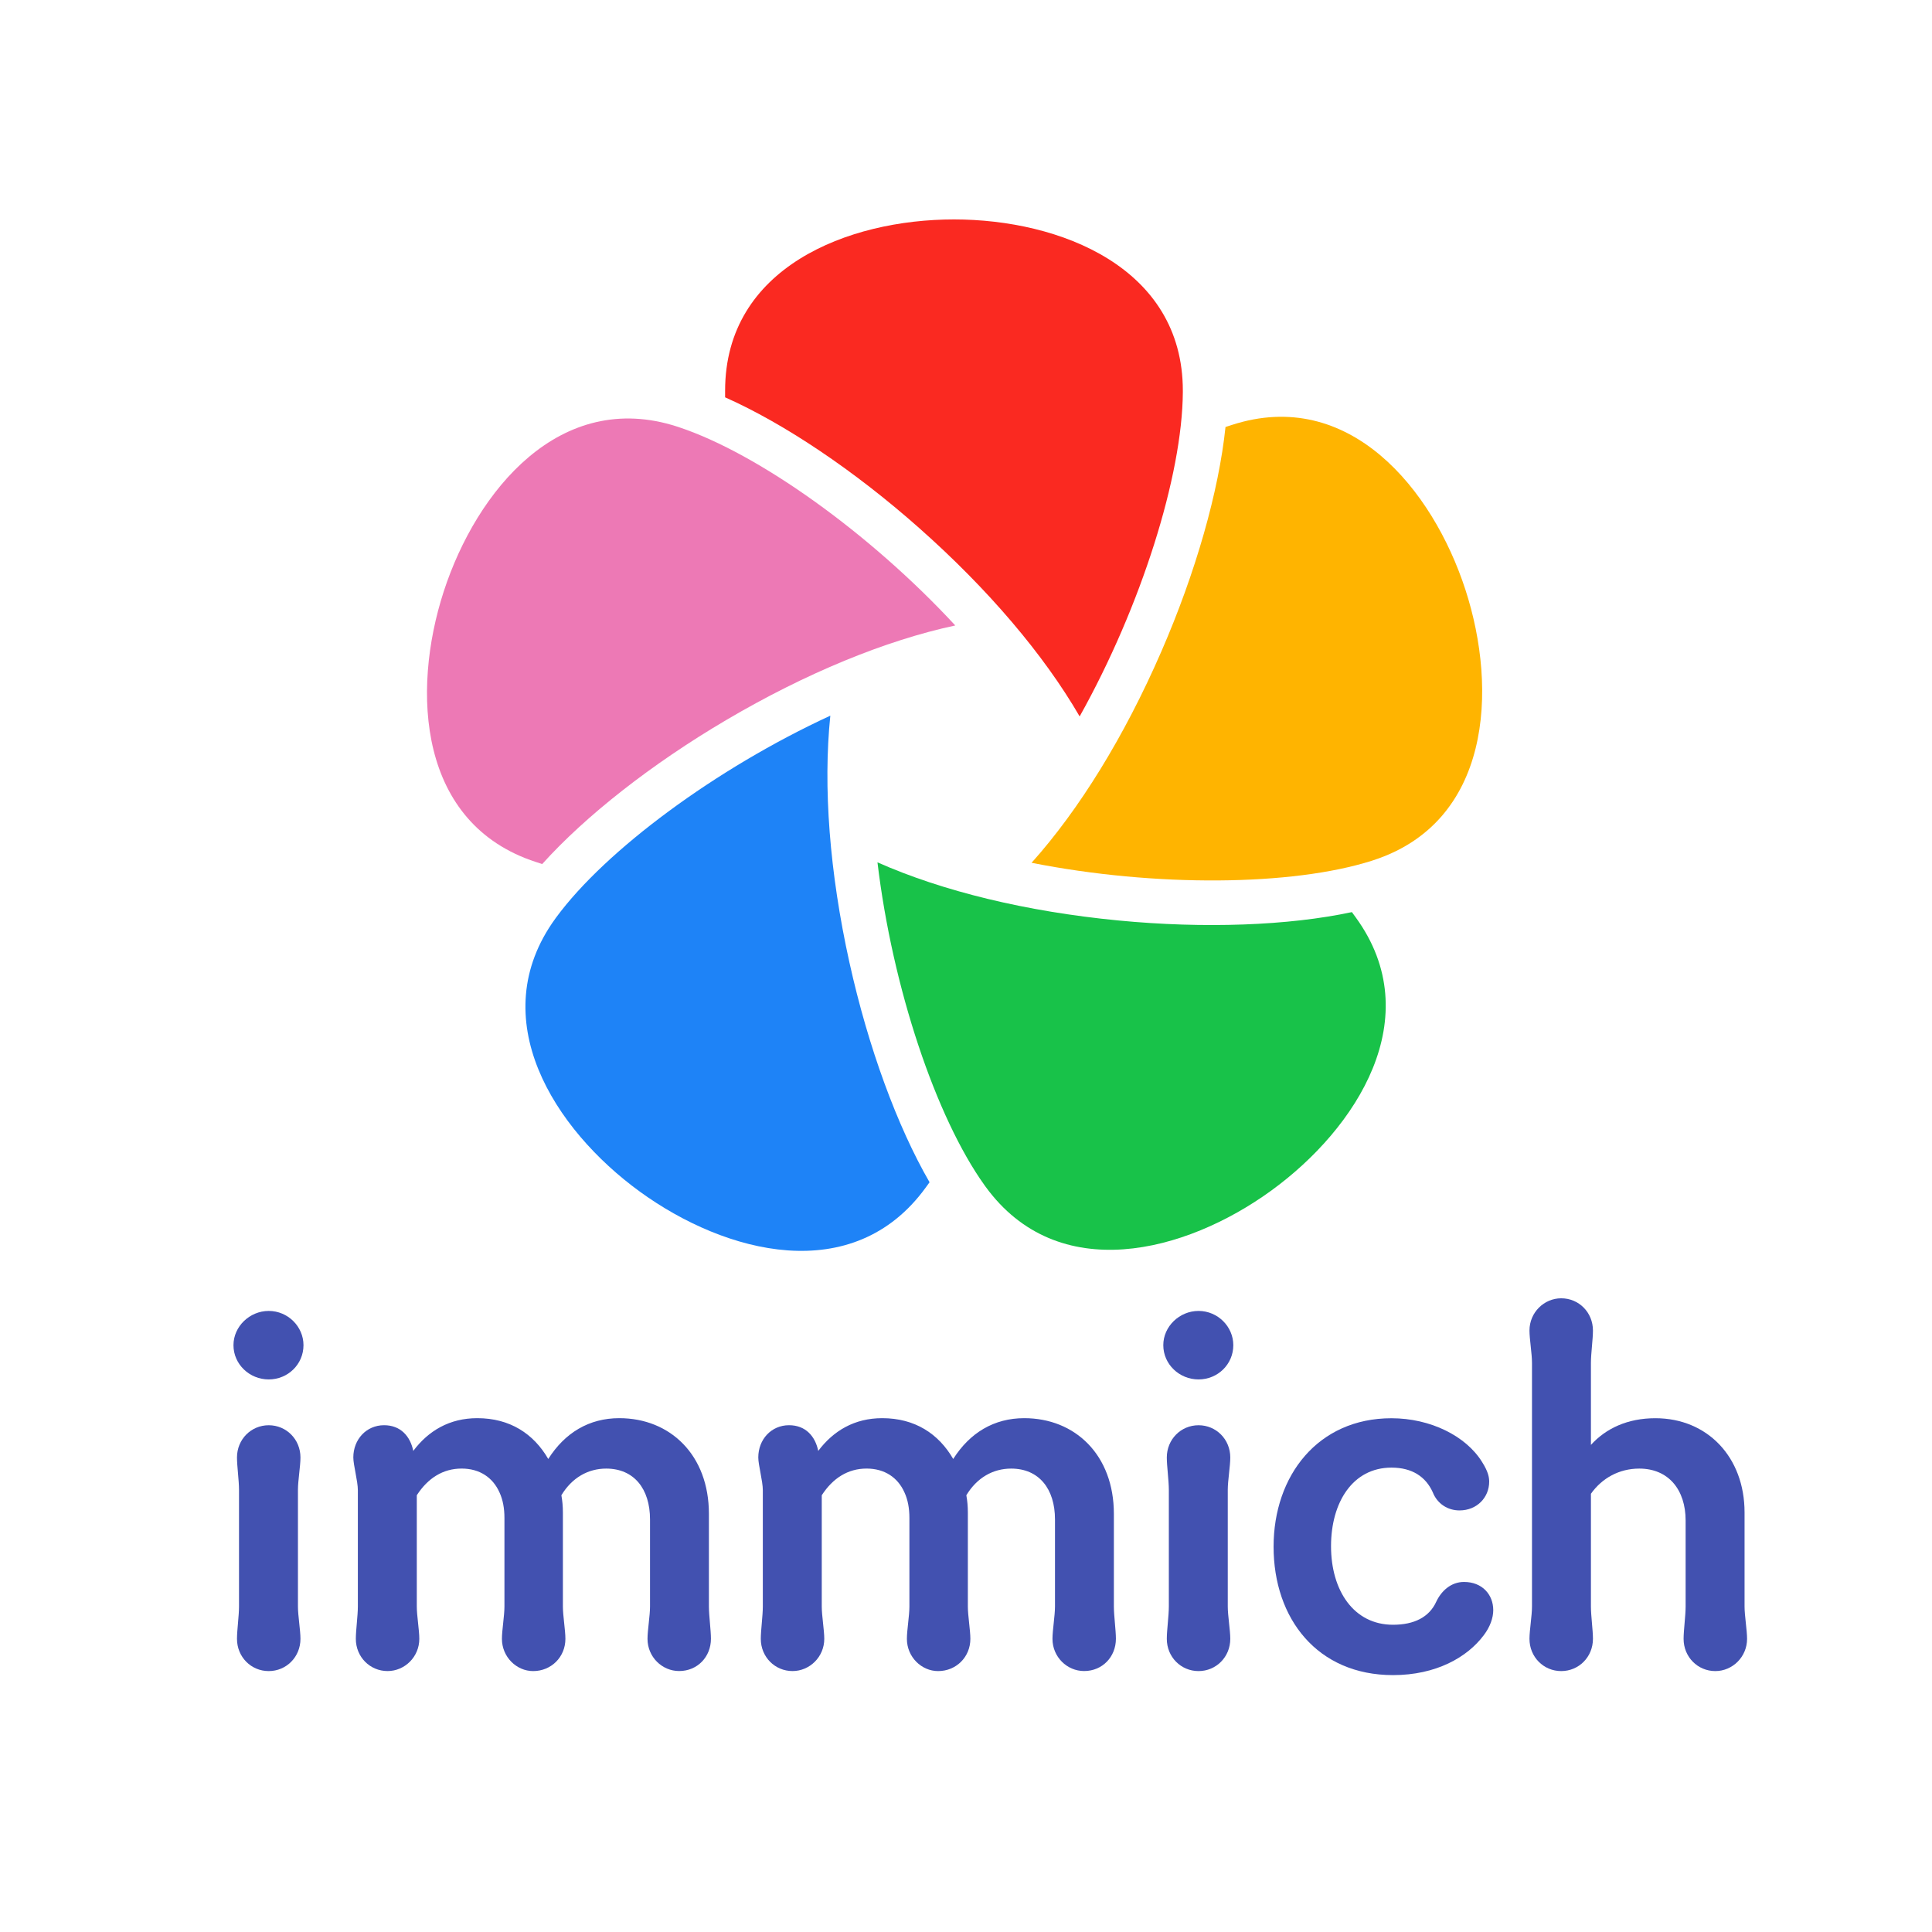
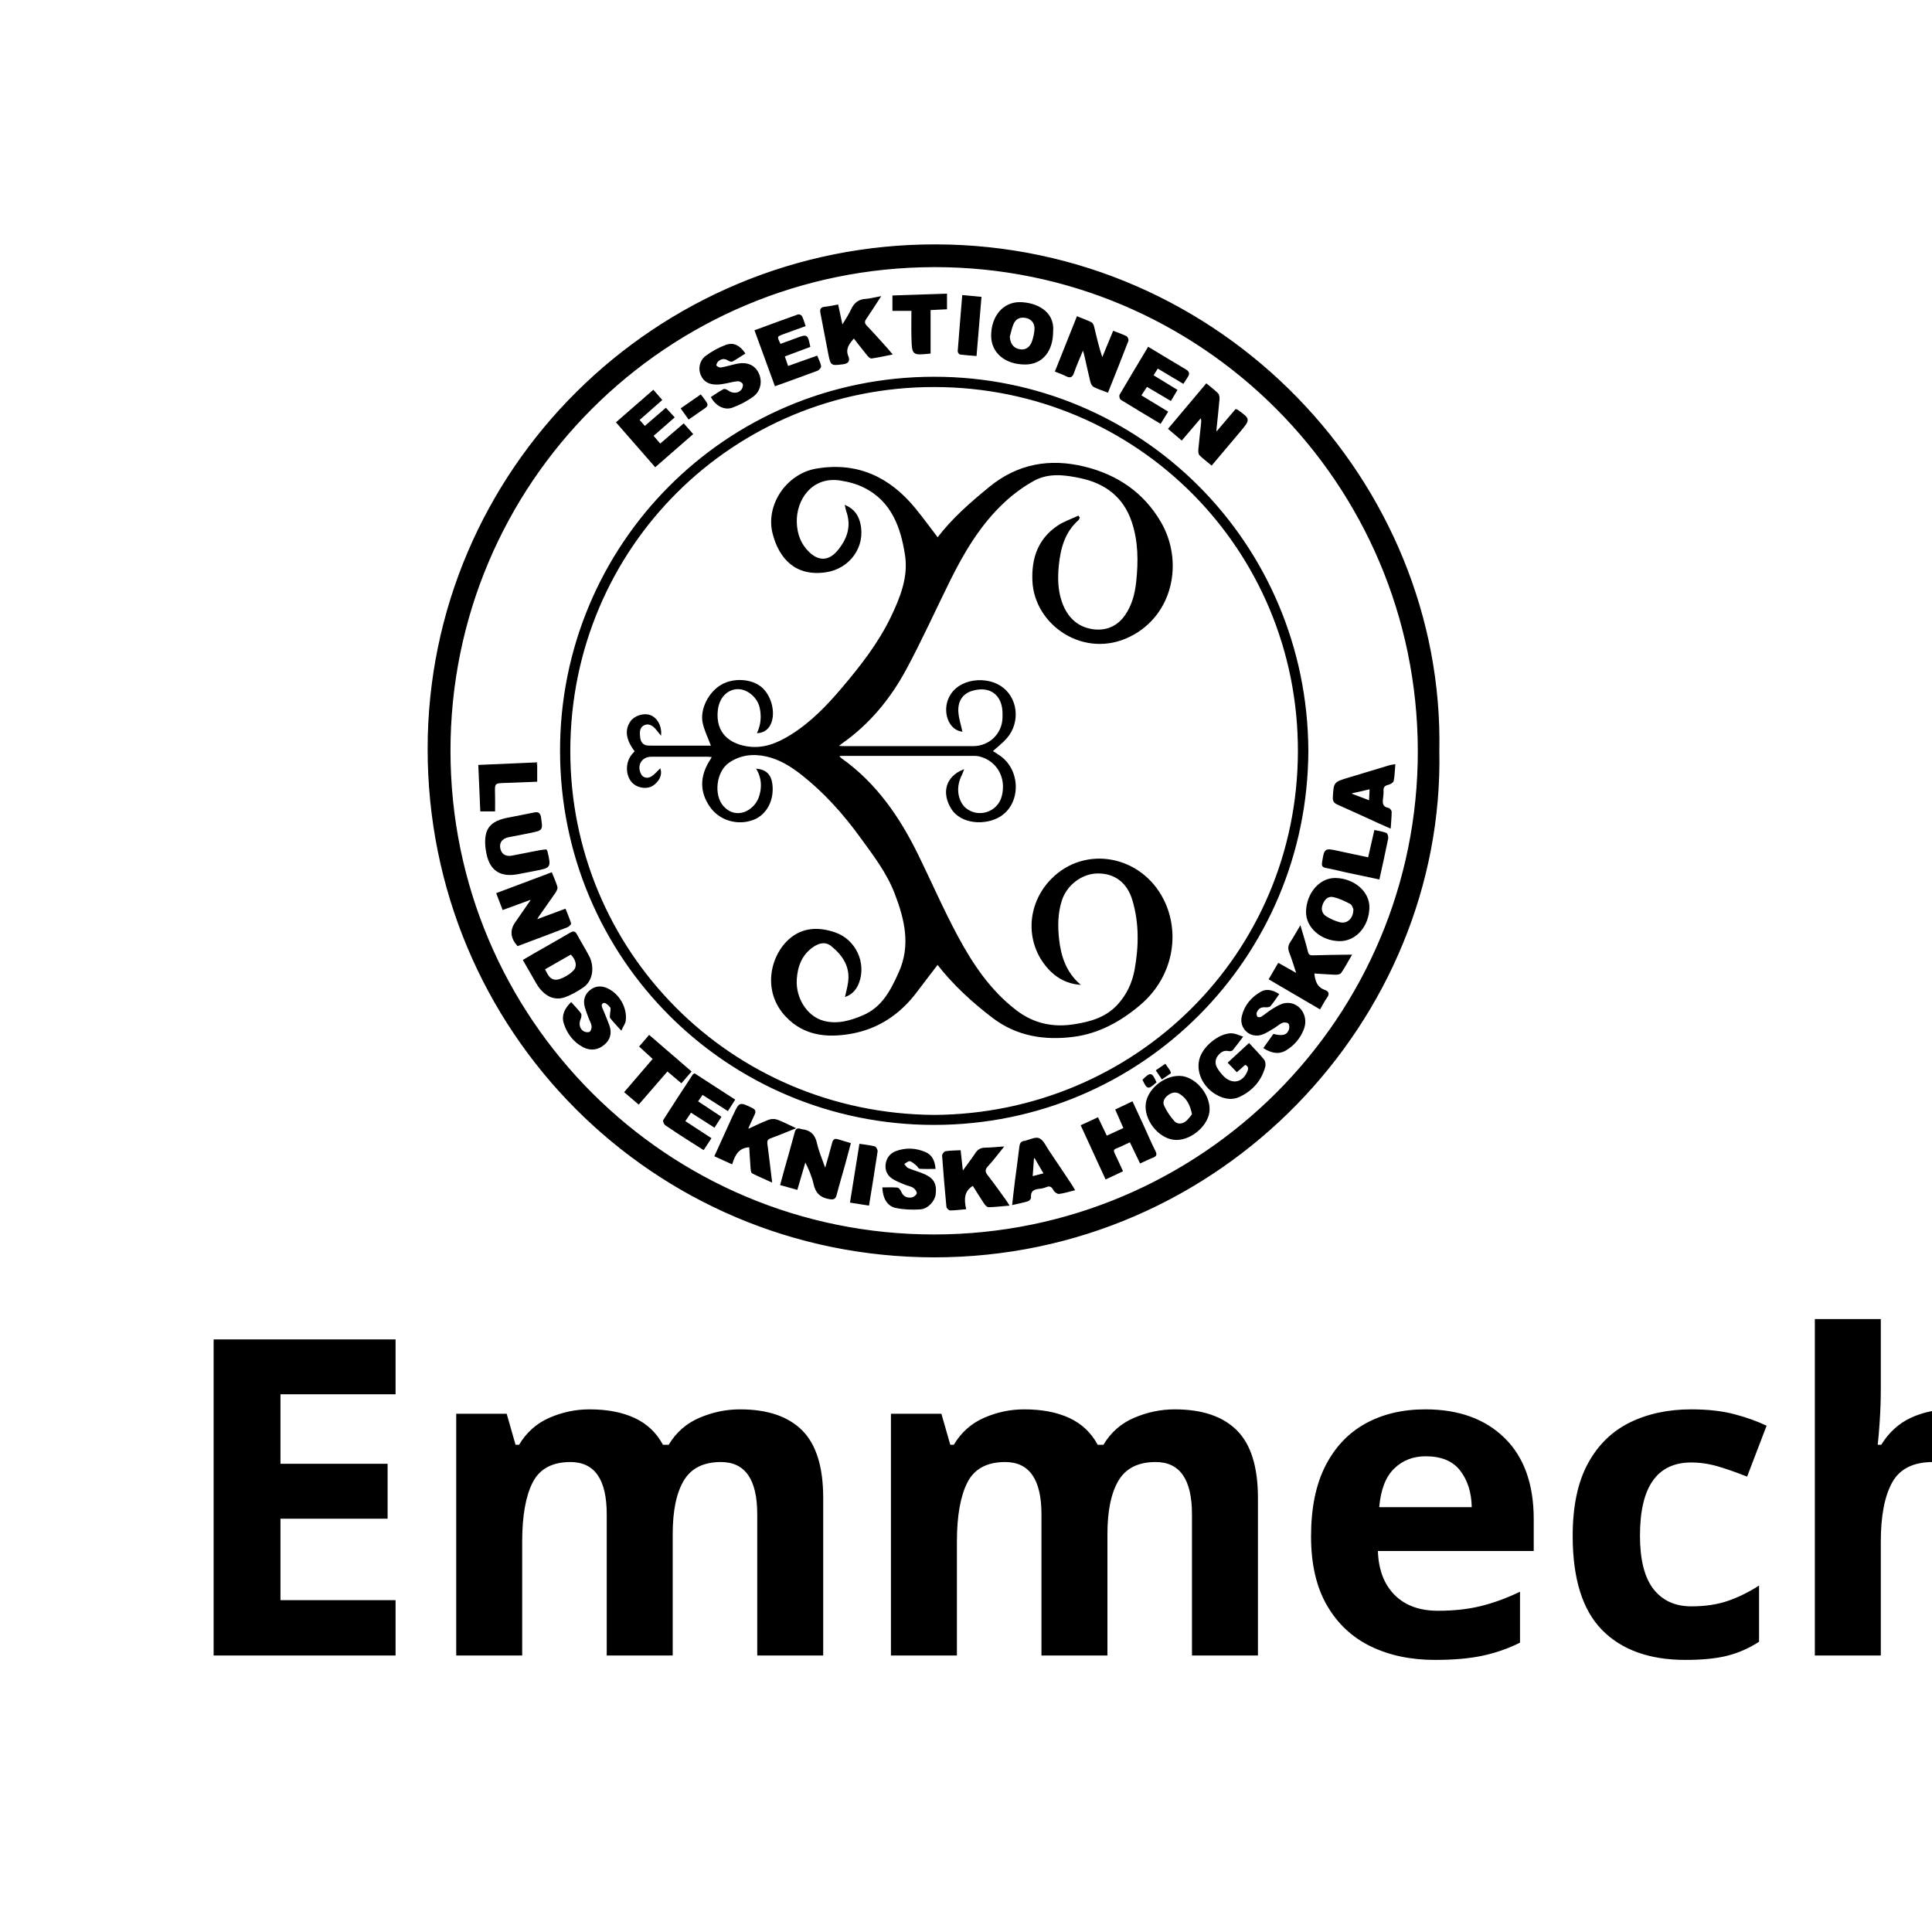
- <svg xmlns="http://www.w3.org/2000/svg" version="1.1" id="Router_Medium_x5F_White_00000062189486027058041470000012691761407447023025_" x="0px" y="0px" viewBox="0 0 792 792" style="enable-background:new 0 0 792 792;" xml:space="preserve">
-   <style type="text/css">
- 	.st0{fill:#4251B0;}
- 	.st1{fill:#FA2921;}
- 	.st2{fill:#ED79B5;}
- 	.st3{fill:#FFB400;}
- 	.st4{fill:#1E83F7;}
- 	.st5{fill:#18C249;}
- </style>
-   <g>
-     <path class="st0" d="M110.16,537.4c7.85,0,14.25,6.4,14.25,14.04c0,7.85-6.4,14.04-14.25,14.04s-14.45-6.19-14.45-14.04   C95.71,543.8,102.32,537.4,110.16,537.4z M97.98,610.7c0-3.72-0.83-9.71-0.83-13.22c0-7.43,5.78-13.22,13.01-13.22   s13.01,5.78,13.01,13.22c0,3.51-1.03,9.5-1.03,13.22v47.9c0,3.72,1.03,9.71,1.03,13.22c0,7.43-5.78,13.22-13.01,13.22   s-13.01-5.78-13.01-13.22c0-3.51,0.83-9.5,0.83-13.22V610.7z" />
-     <path class="st0" d="M265.44,671.82c0-3.51,1.03-9.5,1.03-13.22v-35.72c0-12.6-6.61-20.85-17.96-20.85   c-7.43,0-14.04,3.72-18.38,10.94c0.41,2.27,0.62,4.54,0.62,7.02v38.61c0,3.72,1.03,9.71,1.03,13.22c0,7.43-5.78,13.22-13.22,13.22   c-6.81,0-12.8-5.78-12.8-13.22c0-3.51,1.03-9.5,1.03-13.22v-36.34c0-3.92-0.62-7.43-2.06-10.53c-2.69-5.99-8.05-9.71-15.49-9.71   c-7.64,0-13.83,3.92-18.38,10.94v45.63c0,3.72,1.03,9.71,1.03,13.22c0,7.43-5.99,13.22-13.01,13.22c-7.23,0-13.01-5.78-13.01-13.22   c0-3.51,0.83-9.5,0.83-13.22v-47.7c0-3.72-1.86-10.32-1.86-13.42c0-7.43,5.37-13.22,12.6-13.22c6.81,0,10.74,4.54,11.98,10.53   c6.19-8.26,14.87-13.42,26.22-13.42c13.42,0,23.13,6.4,29.11,16.73c6.81-10.74,16.73-16.73,29.11-16.73   c20.86,0,36.75,15.07,36.75,39.23v37.99c0,3.72,0.83,9.71,0.83,13.22c0,7.43-5.57,13.22-13.01,13.22   C271.43,685.04,265.44,679.26,265.44,671.82z" />
-     <path class="st0" d="M431.45,671.82c0-3.51,1.03-9.5,1.03-13.22v-35.72c0-12.6-6.61-20.85-17.96-20.85   c-7.43,0-14.04,3.72-18.38,10.94c0.41,2.27,0.62,4.54,0.62,7.02v38.61c0,3.72,1.03,9.71,1.03,13.22c0,7.43-5.78,13.22-13.22,13.22   c-6.82,0-12.8-5.78-12.8-13.22c0-3.51,1.03-9.5,1.03-13.22v-36.34c0-3.92-0.62-7.43-2.06-10.53c-2.68-5.99-8.05-9.71-15.49-9.71   c-7.64,0-13.83,3.92-18.38,10.94v45.63c0,3.72,1.03,9.71,1.03,13.22c0,7.43-5.99,13.22-13.01,13.22c-7.23,0-13.01-5.78-13.01-13.22   c0-3.51,0.83-9.5,0.83-13.22v-47.7c0-3.72-1.86-10.32-1.86-13.42c0-7.43,5.37-13.22,12.6-13.22c6.82,0,10.74,4.54,11.98,10.53   c6.2-8.26,14.87-13.42,26.22-13.42c13.42,0,23.13,6.4,29.11,16.73c6.81-10.74,16.72-16.73,29.11-16.73   c20.86,0,36.75,15.07,36.75,39.23v37.99c0,3.72,0.83,9.71,0.83,13.22c0,7.43-5.57,13.22-13.01,13.22   C437.44,685.04,431.45,679.26,431.45,671.82z" />
-     <path class="st0" d="M491.33,537.4c7.85,0,14.25,6.4,14.25,14.04c0,7.85-6.4,14.04-14.25,14.04s-14.45-6.19-14.45-14.04   C476.87,543.8,483.48,537.4,491.33,537.4z M479.15,610.7c0-3.72-0.83-9.71-0.83-13.22c0-7.43,5.78-13.22,13.01-13.22   s13.01,5.78,13.01,13.22c0,3.51-1.03,9.5-1.03,13.22v47.9c0,3.72,1.03,9.71,1.03,13.22c0,7.43-5.78,13.22-13.01,13.22   s-13.01-5.78-13.01-13.22c0-3.51,0.83-9.5,0.83-13.22V610.7z" />
-     <path class="st0" d="M522.09,634.04c0-29.11,18.17-52.65,48.32-52.65c15.9,0,30.56,7.23,37.17,17.97c2.48,3.92,2.89,6.19,2.89,8.05   c0,6.4-4.96,11.77-12.18,11.77c-4.75,0-9.08-2.68-10.94-7.43c-2.89-6.4-8.47-10.12-16.93-10.12c-15.9,0-24.78,14.25-24.78,32.21   c0,18.17,9.29,32.21,25.4,32.21c8.67,0,14.87-3.1,17.76-9.5c2.06-4.34,5.99-8.05,11.36-8.05c7.43,0,11.98,5.16,11.98,11.56   c0,3.1-1.24,6.81-3.92,10.32c-6.82,9.09-19.62,16.31-37.17,16.31C540.06,686.69,522.09,663.56,522.09,634.04z" />
-     <path class="st0" d="M690.17,671.82c0-3.51,0.83-9.5,0.83-13.22v-35.3c0-12.6-7.02-21.27-19-21.27c-8.26,0-15.28,3.92-19.82,10.32   v46.25c0,3.72,0.83,9.71,0.83,13.22c0,7.43-5.78,13.22-13.01,13.22s-13.01-5.78-13.01-13.22c0-3.51,1.03-9.5,1.03-13.22v-99.94   c0-3.72-1.03-9.71-1.03-13.22c0-7.43,5.99-13.22,13.01-13.22c7.23,0,13.01,5.78,13.01,13.22c0,3.51-0.83,9.5-0.83,13.22v33.66   c6.2-6.81,15.07-10.94,26.43-10.94c21.27,0,36.55,15.9,36.55,38.61v38.61c0,3.72,1.03,9.71,1.03,13.22   c0,7.43-5.99,13.22-13.01,13.22C695.95,685.04,690.17,679.26,690.17,671.82z" />
+ <svg xmlns="http://www.w3.org/2000/svg" width="100%" height="100%" viewBox="0 0 792 792" version="1.1" xml:space="preserve" style="fill-rule:evenodd;clip-rule:evenodd;">
+   <g id="e.svg" transform="matrix(0.462707,0,0,0.462707,382.879,307.807)">
+     <g transform="matrix(1,0,0,1,-500,-500)">
+       <path d="M947.22,500.14C951.88,737.52 754.39,948.4 500.06,948.22C251.47,948.04 51.77,747.58 51.89,498.1C52,251.31 253.42,51.2 501.86,51.78C755.85,52.37 952.01,263.37 947.22,500.14ZM500.3,928.95C737.47,928.78 929.68,736.37 929.14,499.66C928.61,262.43 736.62,70.55 500.16,70.93C262.63,71.3 71.05,262.92 71.13,500.04C71.21,737.28 263.17,929.12 500.3,928.95Z" style="fill-rule:nonzero;stroke:black;stroke-width:1px;" />
+       <path d="M831.16,499.78C830.63,682.62 684.05,830.84 500.04,830.89C317.69,830.93 169.4,684.28 169.2,500.19C169,317.83 315.49,169.11 500.15,169.06C683.06,169.02 830.26,316.04 831.16,499.78ZM499.9,823.04C677.81,822.1 822.68,680.81 822.91,500.22C823.13,321.6 680.4,177.39 500.31,177.16C322.23,176.93 177.6,319.26 177.29,499.75C176.98,677.16 318.9,821.6 499.9,823.04Z" style="fill-rule:nonzero;stroke:black;stroke-width:1px;" />
+       <path d="M653.85,182.02C649.46,180.33 645.49,179.08 641.83,177.24C640.5,176.57 639.43,174.58 639.04,173C637.08,165.09 635.39,157.1 633.58,149.15C633.3,147.93 632.87,146.74 632.03,143.97C628.8,151.86 625.84,158.26 623.6,164.89C622.25,168.88 620.5,169.31 617.09,167.57C614.3,166.15 611.31,165.14 607.75,163.68C614.13,147.7 620.42,131.91 626.94,115.57C631.38,117.38 635.41,118.84 639.24,120.71C640.29,121.22 641.06,122.91 641.37,124.2C643.61,133.54 645.7,142.91 649.04,152.63C652.3,144.72 655.57,136.8 659.01,128.47C663.1,130.06 666.86,131.31 670.37,133.05C671.25,133.49 672.08,135.78 671.71,136.75C666,151.62 660.06,166.42 653.85,182.02Z" style="fill-rule:nonzero;stroke:black;stroke-width:1px;" />
+       <path d="M118.14,640.38C116.33,635.66 114.64,631.25 112.76,626.36C129.03,620.25 144.81,614.31 161.11,608.19C162.86,612.59 164.71,616.47 165.86,620.54C166.25,621.91 165.18,624 164.24,625.39C159.47,632.4 154.5,639.28 149.63,646.22C149.01,647.1 148.55,648.09 147.45,650.04C156.49,646.68 164.5,643.7 173.24,640.45C174.9,644.64 176.68,648.67 177.95,652.86C178.15,653.53 176.23,655.38 174.97,655.87C160.42,661.48 145.81,666.93 131.24,672.41C125.27,665.85 124.63,659.01 129.32,652.27C133.87,645.72 138.42,639.17 142.95,632.61C143.02,632.51 142.92,632.29 142.81,631.35C134.69,634.32 126.72,637.24 118.14,640.38Z" style="fill-rule:nonzero;stroke:black;stroke-width:1px;" />
+       <path d="M404.12,869.36C406.19,862.02 408.38,854.72 410.26,847.33C410.97,844.57 412.17,843.74 414.83,844.6C418.27,845.7 421.76,846.66 425.77,847.85C424,854.45 422.38,860.67 420.66,866.86C418.22,875.67 415.56,884.41 413.28,893.26C412.35,896.89 410.81,897.22 407.26,896.63C399.65,895.35 395.54,891.57 393.85,883.88C392.31,876.87 389.37,870.17 385.9,863.32C383.51,871.5 381.12,879.69 378.6,888.33C373.79,886.99 369.38,885.77 364.28,884.35C365.61,879.45 366.83,874.86 368.11,870.3C371.11,859.58 374.26,848.89 377.08,838.13C377.81,835.35 378.93,834.46 381.56,835.34C382.03,835.5 382.52,835.65 383.01,835.7C390.3,836.5 394.2,840.3 395.84,847.71C397.47,855.09 400.59,862.14 403.06,869.34C403.43,869.34 403.78,869.35 404.12,869.36Z" style="fill-rule:nonzero;stroke:black;stroke-width:1px;" />
+       <path d="M708.01,214.64C719.19,201.36 730.08,188.43 741.32,175.09C744.84,178.01 748.3,180.55 751.28,183.55C752.31,184.59 752.59,186.86 752.45,188.5C751.7,197.28 750.69,206.04 749.8,214.81C749.72,215.56 749.79,216.32 749.79,218.42C756.22,210.86 761.84,204.24 767.33,197.77C768.09,197.98 768.46,197.99 768.71,198.17C779.86,206.18 779.89,206.21 771.08,216.74C762.87,226.55 754.59,236.3 745.94,246.55C742.27,243.51 738.72,240.86 735.59,237.78C734.66,236.87 734.57,234.7 734.7,233.17C735.4,225.38 736.31,217.62 737.12,209.84C737.3,208.12 737.38,206.38 736.56,204.32C731.02,210.82 725.47,217.33 719.45,224.39C715.57,221.1 711.99,218.04 708.01,214.64Z" style="fill-rule:nonzero;stroke:black;stroke-width:1px;" />
+       <path d="M335.76,835.29C341.72,832.58 347.59,829.63 353.69,827.3C355.87,826.47 358.86,826.44 361.05,827.23C365.98,829.01 370.64,831.53 376.61,834.3C368.68,837.46 362.05,840.29 355.27,842.72C352.33,843.77 351.5,845.26 351.9,848.27C353.34,858.95 354.56,869.66 356.02,881.66C349.8,878.85 344.41,876.59 339.22,873.92C338.35,873.47 338.13,871.31 338.02,869.91C337.53,863.5 337.18,857.08 336.78,850.68C327.01,850.99 323.42,857.48 320.85,865.64C315.73,863.32 311.13,861.23 306.05,858.92C311.47,846.99 316.73,835.41 322,823.82C322.21,823.37 322.48,822.94 322.69,822.49C327.79,811.42 327.73,811.53 338.57,816.73C341.38,818.08 341.9,819.43 340.61,822.09C338.62,826.18 336.83,830.36 334.95,834.5C335.21,834.77 335.49,835.03 335.76,835.29Z" style="fill-rule:nonzero;stroke:black;stroke-width:1px;" />
+       <path d="M452.21,97.82C447.51,105.01 443.74,111.03 439.7,116.86C437.9,119.46 437.81,121.24 440.14,123.68C446.37,130.16 452.31,136.92 458.35,143.59C459.53,144.9 460.63,146.28 462.52,148.52C455.9,149.82 450.32,151.06 444.68,151.87C443.67,152.01 442.15,150.53 441.28,149.46C437.2,144.45 433.26,139.33 429.02,133.92C424.68,138.97 420.78,143.5 423.62,150.47C425.24,154.47 423.85,156.44 419.28,157.01C409.02,158.28 408.92,158.52 406.84,148.25C404.4,136.18 402.3,124.05 399.87,111.98C399.23,108.77 400.01,107.38 403.36,107.05C406.97,106.69 410.54,105.86 414.69,105.13C415.96,111.05 417.16,116.66 418.64,123.57C421.74,118.27 424.73,114.01 426.85,109.35C429.43,103.69 433.12,100.42 439.53,100.06C443.27,99.85 446.97,98.78 452.21,97.82Z" style="fill-rule:nonzero;stroke:black;stroke-width:1px;" />
+       <path d="M561.15,851.05C556.03,857.33 552.02,862.78 547.43,867.69C544.38,870.97 544.78,873.26 547.35,876.52C552.79,883.44 557.85,890.67 563.04,897.79C563.96,899.05 564.76,900.41 566.1,902.46C559.57,903.01 554.02,903.67 548.45,903.81C547.27,903.84 545.72,902.21 544.9,900.98C541.34,895.63 537.99,890.14 534.58,884.74C525.95,889.74 526.15,897.37 527.88,905.63C522.87,906.06 518.61,906.62 514.35,906.65C513.37,906.66 511.61,904.94 511.51,903.89C510.06,888.83 508.77,873.75 507.69,858.66C507.61,857.52 509.27,855.35 510.36,855.18C514.42,854.56 518.58,854.57 523.16,854.32C523.8,860.24 524.42,865.91 525.21,873.16C529.82,866.77 533.69,861.69 537.23,856.39C539.18,853.46 541.55,852.14 545.05,852.07C549.85,851.98 554.65,851.49 561.15,851.05Z" style="fill-rule:nonzero;stroke:black;stroke-width:1px;" />
+       <path d="M869.55,681.07C866.09,686.97 863.45,691.92 860.3,696.51C859.57,697.58 857.09,697.89 855.45,697.83C849.16,697.61 842.89,697.09 836.46,696.68C837.03,703.98 838.98,709.74 846.16,712.29C849.41,713.44 849.95,715.39 847.81,718.37C845.69,721.31 844.07,724.59 841.85,728.37C826.93,719.63 812.26,711.05 797.17,702.21C799.89,697.53 802.37,693.29 805.18,688.46C810.4,691.4 815.37,694.21 821.75,697.81C819.31,690.49 817.53,684.42 815.23,678.55C813.94,675.25 814.12,672.62 816.06,669.69C818.85,665.48 821.28,661.04 824.45,655.71C826.81,663.84 829.06,670.73 830.72,677.76C831.46,680.9 832.77,681.75 835.79,681.65C845.27,681.33 854.75,681.25 864.24,681.09C865.55,681.05 866.84,681.07 869.55,681.07Z" style="fill-rule:nonzero;stroke:black;stroke-width:1px;" />
+       <path d="M675.61,811.14C678.9,818.24 682.04,824.98 685.14,831.75C688.67,839.45 691.99,847.27 695.77,854.85C697.26,857.84 696.54,858.9 693.77,859.98C690.23,861.35 686.84,863.08 682.83,864.91C679.76,858.53 676.84,852.47 673.79,846.13C669.46,848.12 665.48,850.15 661.34,851.77C658.46,852.9 658.53,854.47 659.65,856.8C662.02,861.73 664.26,866.71 666.81,872.22C661.98,874.49 657.4,876.65 652.28,879.06C645.06,863.37 637.95,847.9 630.61,831.94C635.57,829.65 640.02,827.6 645.06,825.28C647.67,830.75 650.14,835.91 652.84,841.57C658.09,839.16 663.01,836.9 668.43,834.41C666,828.9 663.69,823.66 661.19,817.97C665.88,815.75 670.33,813.65 675.61,811.14Z" style="fill-rule:nonzero;stroke:black;stroke-width:1px;" />
+       <path d="M136.41,685.44C139.91,683.39 143.01,681.53 146.14,679.73C156.68,673.69 167.28,667.76 177.74,661.6C180.25,660.12 181.68,659.89 183.23,662.79C186.75,669.39 190.78,675.73 194.21,682.38C198.41,690.51 198.02,703.14 188.85,709.32C183.82,712.71 178.39,715.86 172.69,717.84C164.66,720.63 157.64,717.67 152.08,711.42C150.54,709.69 149.22,707.73 148.05,705.73C144.19,699.14 140.44,692.49 136.41,685.44ZM154.74,693.35C157.3,697.84 158.64,702.75 164.54,703.24C169.6,703.66 180.34,697.28 182.41,692.81C184.14,689.07 182.6,684.04 178.3,679.87C170.64,684.25 162.92,688.67 154.74,693.35Z" style="fill-rule:nonzero;stroke:black;stroke-width:1px;" />
+       <path d="M687.96,814.89C688.06,801.54 702.86,788.27 717.46,788.45C730.53,788.61 743.79,803.38 743.69,817.67C743.6,830.59 728.63,844.29 714.67,844.22C701.26,844.15 687.85,829.43 687.96,814.89ZM729.13,822.05C727.35,813.42 724.22,807.42 717.88,803.5C714.12,801.17 710.53,802.16 707.2,804.55C703.76,807.02 701.7,810.78 703.4,814.49C705.69,819.47 708.89,824.23 712.54,828.33C715.3,831.42 719.74,831.31 723.09,828.8C725.66,826.89 727.47,823.96 729.13,822.05Z" style="fill-rule:nonzero;stroke:black;stroke-width:1px;" />
+       <path d="M859.21,668.08C843.09,667.83 829.86,656.18 830.12,642.46C830.43,626.24 841.98,612.94 855.6,613.13C872.05,613.36 885.53,625.04 885.25,638.83C884.92,655.38 873.41,668.3 859.21,668.08ZM872.07,640.2C871.57,639.3 870.92,636.25 869.14,635.29C864.28,632.67 859.11,630.23 853.77,629.06C848.72,627.96 845.43,631.61 843.78,636.23C842.18,640.71 843.51,644.72 847.42,647.12C851.03,649.34 855.07,651.14 859.16,652.25C866.11,654.14 872.16,648.96 872.07,640.2Z" style="fill-rule:nonzero;stroke:black;stroke-width:1px;" />
+       <path d="M605.05,128.25C605.05,145.85 595.72,157.1 581.04,157.2C563.25,157.32 551.07,147.05 551.14,131.99C551.23,115.03 561.61,102.73 576.26,102.96C590.75,103.2 606.53,110.98 605.05,128.25ZM566.65,133.11C567.15,139.55 569.93,143.37 575.45,144.6C580.74,145.78 585.26,143.23 587.3,137.3C588.52,133.74 589.4,129.92 589.55,126.18C589.76,120.66 586.34,116.87 581.29,115.95C575.85,114.96 571.94,116.87 569.77,122.22C568.36,125.7 567.67,129.47 566.65,133.11Z" style="fill-rule:nonzero;stroke:black;stroke-width:1px;" />
+       <path d="M773.08,753.43C769.77,757.8 767.18,761.41 764.35,764.82C763.8,765.48 762.22,765.75 761.28,765.52C756.66,764.42 753.51,766.64 750.99,769.99C748.3,773.56 748.4,777.61 750.57,781.29C752.24,784.12 754.35,786.82 756.74,789.07C764.68,796.5 774.15,794.09 778.19,783.88C779.28,781.12 779.01,779.07 775.63,777.58C773.43,779.53 771.1,781.59 768.35,784.03C765.98,781.57 763.64,779.13 760.9,776.27C767.04,770.62 772.87,765.26 779.09,759.54C783.61,764.44 788.07,768.9 792.01,773.78C793.14,775.18 793.51,777.97 793.01,779.79C789.7,791.9 782.02,800.57 770.81,805.97C764.54,808.99 758.16,808.11 752.03,805.08C738.81,798.57 731.79,783.82 736.12,771.59C740.1,760.33 755.11,749.45 765.03,750.85C767.5,751.2 769.87,752.38 773.08,753.43Z" style="fill-rule:nonzero;stroke:black;stroke-width:1px;" />
+       <path d="M156.29,587.83C156.73,588.55 156.98,588.8 157.05,589.1C160.36,603.19 160.36,603.19 146.34,605.87C141.28,606.84 136.22,607.85 131.16,608.8C116.32,611.57 107.14,605.95 104.03,591.22C102.82,585.51 102.27,579.09 103.63,573.53C105.76,564.83 113.47,561.54 121.67,559.86C129.65,558.22 137.68,556.83 145.64,555.11C149.47,554.28 150.84,555.37 151.41,559.37C152.92,569.94 153.16,569.96 142.6,572.19C136.09,573.56 129.54,574.73 123.02,576.02C117.03,577.21 114.15,581.23 115.3,586.69C116.4,591.92 120.48,594.41 126.25,593.3C134.57,591.69 142.88,590.01 151.21,588.42C152.95,588.09 154.74,588.01 156.29,587.83Z" style="fill-rule:nonzero;stroke:black;stroke-width:1px;" />
+       <path d="M287.9,786.31C299.42,793.76 311.1,801.32 323.2,809.14C321.2,812.28 319.37,815.13 317.25,818.45C309.64,813.59 302.42,808.98 294.82,804.12C293.33,806.28 292.03,808.15 290.31,810.64C297.18,815.19 303.89,819.63 311.01,824.35C309.14,827.28 307.4,830 305.39,833.15C298.31,828.63 291.63,824.37 284.58,819.88C282.75,822.61 281.03,825.18 279.02,828.18C286.77,833.25 294.24,838.14 302.15,843.31C300.01,846.56 298.06,849.55 295.77,853.03C290.94,849.97 286.34,847.11 281.79,844.17C275.22,839.93 268.62,835.73 262.21,831.27C261.18,830.55 260.13,827.99 260.61,827.24C269.16,813.75 277.94,800.42 286.69,787.06C286.85,786.81 287.24,786.71 287.9,786.31Z" style="fill-rule:nonzero;stroke:black;stroke-width:1px;" />
+       <path d="M385.65,123.38C379.08,125.76 373.02,127.96 366.96,130.17C360.13,132.66 360.13,132.67 363.75,140.03C368.58,138.27 373.49,136.48 378.4,134.68C387.63,131.31 387.63,131.31 389.87,141.76C382.55,144.5 375.14,147.28 367.21,150.26C368.28,153.37 369.27,156.26 370.43,159.64C379.15,156.54 387.51,153.57 396.26,150.46C397.5,153.61 398.94,156.28 399.48,159.12C399.68,160.14 397.99,162.23 396.73,162.71C384.63,167.28 372.44,171.61 359.38,176.33C353.48,160.17 347.61,144.1 341.6,127.67C354.74,122.85 367.16,118.24 379.66,113.81C380.44,113.53 382.28,114.37 382.66,115.16C383.83,117.5 384.51,120.09 385.65,123.38Z" style="fill-rule:nonzero;stroke:black;stroke-width:1px;" />
+       <path d="M278.24,210.55C280.88,213.55 283.23,216.23 285.95,219.32C274.95,228.92 264.32,238.2 253.06,248.03C241.71,235.03 230.5,222.2 218.94,208.97C229.79,199.51 240.4,190.27 251.31,180.76C253.83,183.65 256.07,186.23 258.57,189.1C251.81,195.06 245.35,200.74 238.49,206.78C240.33,208.88 241.92,210.7 243.77,212.81C249.99,207.44 256,202.26 262.44,196.71C264.85,199.35 267.03,201.74 269.56,204.51C263.24,210.04 257.26,215.28 250.88,220.87C253.05,223.39 255.05,225.71 257.41,228.44C264.42,222.4 271.17,216.61 278.24,210.55Z" style="fill-rule:nonzero;stroke:black;stroke-width:1px;" />
+       <path d="M689.92,142.68C701.39,149.59 712.17,156.14 723.03,162.55C725.61,164.07 726.19,165.77 724.62,168.24C723.41,170.15 722.16,172.05 720.78,174.19C713.11,169.61 705.88,165.29 698.09,160.64C696.65,162.95 695.39,164.96 693.86,167.42C701.05,171.82 707.92,176.02 715.05,180.38C713.25,183.41 711.65,186.09 709.72,189.34C702.62,185.16 695.81,181.15 688.53,176.86C686.82,179.47 685.14,182.03 683.06,185.21C690.96,190.02 698.68,194.71 706.79,199.64C704.61,203.16 702.73,206.2 700.63,209.59C688.79,202.49 677.23,195.63 665.81,188.56C664.98,188.04 664.38,185.56 664.88,184.7C673,170.8 681.32,157.02 689.92,142.68Z" style="fill-rule:nonzero;stroke:black;stroke-width:1px;" />
+       <path d="M454.75,887.26C459.18,887.26 463.32,887.03 467.4,887.41C468.52,887.52 469.88,889.3 470.43,890.61C472.33,895.19 475.95,896.89 480.38,896.13C482.27,895.81 484.9,893.76 485.22,892.11C485.52,890.55 483.65,887.89 482.01,886.79C479.74,885.27 476.74,884.87 474.15,883.78C470.64,882.31 467.03,880.95 463.81,878.97C459.4,876.25 457.06,872 457.6,866.73C458.17,861.14 461.3,856.95 466.51,855.03C475.12,851.86 483.86,852.29 492.28,855.92C497.87,858.33 500.2,863.12 500.83,869.89C496.17,869.89 491.77,870.04 487.41,869.76C486.52,869.7 485.84,867.88 484.87,867.14C482.87,865.6 480.87,863.45 478.61,863.06C476.93,862.77 474.84,864.86 472.94,865.88C474.22,867.3 475.23,869.34 476.82,870.04C481.67,872.15 486.9,873.41 491.7,875.61C499.7,879.28 502.09,884.13 500.99,892.89C500.28,898.56 494.5,905.21 487.95,905.71C480.79,906.26 473.33,905.92 466.3,904.5C459.12,903.05 455.24,896.49 454.75,887.26Z" style="fill-rule:nonzero;stroke:black;stroke-width:1px;" />
+       <path d="M332.22,147.8C328.58,150.1 325.03,152.51 321.28,154.58C320.51,155.01 318.82,154.45 317.91,153.83C314.41,151.45 311.17,152.19 308.35,154.71C307.32,155.64 306.3,158.2 306.8,158.87C307.69,160.04 309.87,161.08 311.29,160.85C316.03,160.06 320.65,158.56 325.36,157.56C334.07,155.71 340.72,158.49 344.1,165.2C347.51,171.95 346.33,180.67 339.83,185.55C334.24,189.75 327.73,193.13 321.13,195.49C314.3,197.93 306.99,193.88 302.96,186.72C306.5,184.44 309.98,181.93 313.74,179.97C314.64,179.5 316.67,180.6 317.87,181.42C321.84,184.13 327.17,183.82 329.91,180.08C330.93,178.69 331.6,176.13 331,174.73C330.41,173.36 327.94,171.96 326.36,172.04C322.75,172.22 319.2,173.34 315.61,173.98C313.16,174.41 310.69,174.9 308.22,174.97C300.73,175.2 296.2,172.51 293.74,166.67C291.51,161.37 292.69,154.45 298.06,150.44C303.42,146.44 309.52,143.07 315.8,140.78C322.38,138.39 327.66,141.21 332.22,147.8Z" style="fill-rule:nonzero;stroke:black;stroke-width:1px;" />
+       <path d="M792.46,763.23C795.46,759 798.2,755.12 800.88,751.34C809.02,753.36 813.01,752.26 814.95,747.02C815.58,745.32 815.4,742.38 814.3,741.24C813.22,740.11 810.23,739.82 808.59,740.46C805.87,741.53 803.64,743.77 801.07,745.28C797.51,747.36 794.01,749.83 790.15,751.07C780.05,754.3 770.69,745.53 773.19,735.16C775.48,725.63 781.43,718.54 789.92,713.77C794.34,711.28 799.25,712.03 805.19,715.59C802.71,719.07 800.44,722.66 797.69,725.85C796.91,726.75 794.74,726.78 793.24,726.67C789.3,726.37 786.79,728.32 785.48,731.65C785,732.87 785.42,734.97 786.25,735.99C786.79,736.65 789.15,736.61 790.14,735.99C793.65,733.79 796.78,730.96 800.34,728.86C803.73,726.86 807.33,724.56 811.09,723.97C822.72,722.15 831.64,734.28 827.39,745.93C824.45,753.98 819.11,760.39 811.8,764.85C805.4,768.74 799.14,767.26 792.46,763.23Z" style="fill-rule:nonzero;stroke:black;stroke-width:1px;" />
+       <path d="M624.27,888.92C619.2,890.16 615.06,891.53 610.82,892.02C609.38,892.19 607.01,890.49 606.25,889.03C604.56,885.79 602.71,884.56 599.16,886.1C597.36,886.88 595.33,887.31 593.36,887.49C588.22,887.96 584.88,889.79 585.47,895.79C585.56,896.68 583.99,898.3 582.9,898.63C578.95,899.82 574.87,900.61 569.8,901.79C570.65,894.46 571.37,887.66 572.23,880.87C573.51,870.81 575,860.78 576.13,850.7C576.44,847.91 577.42,846.36 580.17,846C580.33,845.98 580.5,845.96 580.66,845.92C584.87,845 589.91,842.23 593.06,843.65C596.73,845.3 598.85,850.55 601.45,854.37C608.26,864.41 614.96,874.53 621.69,884.63C622.51,885.85 623.2,887.13 624.27,888.92ZM589.43,860.34C588.99,860.41 588.55,860.48 588.11,860.56C587.72,865.98 587.34,871.41 586.9,877.43C591.01,876.36 594.09,875.56 597.73,874.61C594.7,869.41 592.06,864.87 589.43,860.34Z" style="fill-rule:nonzero;stroke:black;stroke-width:1px;" />
+       <path d="M178.51,723.26C181.62,726.76 184.48,729.57 186.78,732.79C187.49,733.78 187.1,736.04 186.5,737.4C184.62,741.66 185.44,746.48 189.38,748.85C190.94,749.78 193.84,750.15 195.19,749.3C196.52,748.46 197.36,745.65 197.15,743.86C196.84,741.31 195.33,738.91 194.42,736.42C193.23,733.15 191.92,729.9 191.02,726.54C189.5,720.85 191.12,715.91 195.69,712.25C200.29,708.56 205.48,708.41 210.71,710.89C220.96,715.76 227.8,727.76 226.41,738.97C226.11,741.4 224.39,743.65 222.85,747.01C219.26,743.03 216.29,739.96 213.64,736.63C213.04,735.88 213.48,734.27 213.51,733.05C213.56,730.99 214.49,728.35 213.54,727.01C212.14,725.03 208.92,722.36 207.37,722.85C203.67,724.01 205.39,727.25 206.53,729.92C208.42,734.34 210.27,738.79 211.9,743.32C214.22,749.78 212.92,755.56 207.61,760.01C202.11,764.63 195.73,765.4 189.43,762.13C180.92,757.71 175.38,750.32 172.49,741.38C170.33,734.63 173.06,728.75 178.51,723.26Z" style="fill-rule:nonzero;stroke:black;stroke-width:1px;" />
+       <path d="M908.19,512.4C907.74,517.61 907.66,522.11 906.8,526.46C906.55,527.74 904.22,529.13 902.62,529.52C899.42,530.29 897.6,531.61 897.76,535.18C897.87,537.5 897.65,539.85 897.33,542.15C896.74,546.5 897.1,550.02 902.5,550.99C903.51,551.17 904.96,552.99 904.97,554.05C904.97,558.47 904.5,562.89 904.15,568.15C900.46,566.53 897.6,565.31 894.78,564.02C882.37,558.37 870.01,552.64 857.55,547.1C854.72,545.84 853.69,544.29 853.87,541.09C854.6,528.14 854.48,528.1 866.66,524.38C879.06,520.59 891.48,516.87 903.91,513.15C904.99,512.82 906.15,512.75 908.19,512.4ZM869.88,537.2C869.85,537.58 869.82,537.96 869.8,538.34C874.94,540.29 880.08,542.24 885.91,544.46C886.12,540.38 886.29,537.2 886.48,533.43C880.43,534.8 875.16,536 869.88,537.2Z" style="fill-rule:nonzero;stroke:black;stroke-width:1px;" />
+       <path d="M263.77,783.35C255.23,793.2 246.98,802.72 238.34,812.69C234.28,809.24 230.44,805.97 226.18,802.33C234.65,792.46 242.84,782.9 251.43,772.9C247.48,769.28 243.64,765.76 239.45,761.92C242.25,758.67 244.8,755.69 247.69,752.34C260.07,763.03 272.1,773.42 284.52,784.14C281.61,787.52 279.06,790.47 276.17,793.82C271.86,790.19 267.98,786.91 263.77,783.35Z" style="fill-rule:nonzero;stroke:black;stroke-width:1px;" />
+       <path d="M496.49,147.55C481.08,149.13 480.97,149.14 480.54,134.38C480.3,126.26 480.5,118.13 480.5,109.7L463.67,109.7L463.67,97.04C479.15,96.52 494.86,95.99 511.03,95.45L511.03,108.29C506.31,108.52 501.57,108.75 496.49,109L496.49,147.55Z" style="fill-rule:nonzero;stroke:black;stroke-width:1px;" />
+       <path d="M885.01,594.91C886.86,586.8 888.59,579.22 890.53,570.71C893.97,571.47 897.4,571.89 900.51,573.13C901.47,573.51 902.18,576.28 901.88,577.73C899.52,589.44 896.9,601.09 894.22,613.34C884.44,611.28 875.08,609.34 865.74,607.32C859.57,605.99 853.45,604.36 847.24,603.23C844.34,602.7 843.87,601.56 844.31,598.85C846.28,586.52 846.19,586.54 858.45,589.23C867.05,591.12 875.66,592.92 885.01,594.91Z" style="fill-rule:nonzero;stroke:black;stroke-width:1px;" />
+       <path d="M147.96,510.72L147.96,526.85C138.81,527.21 129.88,527.63 120.94,527.89C110.26,528.2 110.31,528.14 110.62,538.64C110.76,543.27 110.64,547.91 110.64,553.13L98.53,553.13C97.96,540.09 97.39,526.76 96.79,512.93C114.18,512.18 130.87,511.46 147.96,510.72Z" style="fill-rule:nonzero;stroke:black;stroke-width:1px;" />
+       <path d="M434.34,848.7C439.23,849.45 443.38,849.82 447.36,850.87C448.41,851.15 449.72,853.62 449.53,854.88C447.22,870.47 444.65,886.02 442.02,902.31C436.61,901.46 431.65,900.68 426.15,899.81C428.9,882.66 431.57,866.02 434.34,848.7Z" style="fill-rule:nonzero;stroke:black;stroke-width:1px;" />
+       <path d="M525.49,96.71C530.99,97.22 536.03,97.69 541.54,98.2C540.1,115.4 538.7,132.11 537.23,149.65C532.38,149.25 527.8,148.98 523.27,148.39C522.56,148.3 521.45,146.77 521.51,145.98C522.74,129.76 524.11,113.54 525.49,96.71Z" style="fill-rule:nonzero;stroke:black;stroke-width:1px;" />
+       <path d="M293.29,184.86C301.25,195.37 300.44,193.29 292.1,199.26C289.15,201.37 286.16,203.42 282.76,205.8C280.53,202.67 278.56,199.9 276.27,196.69C282.12,192.63 287.64,188.79 293.29,184.86Z" style="fill-rule:nonzero;stroke:black;stroke-width:1px;" />
+       <path d="M704.84,777.9C706.47,780.25 707.7,782 708.89,783.77C709.06,784.02 709.06,784.39 709.3,785.38C707.17,786.87 704.82,788.5 702.07,790.42C700.37,787.9 698.92,785.75 697.17,783.15C699.72,781.4 702.11,779.76 704.84,777.9Z" style="fill-rule:nonzero;stroke:black;stroke-width:1px;" />
+       <path d="M696.56,793.55C689.58,799.61 689.26,799.56 685.28,791.52C691.91,785.01 692.73,785.16 696.56,793.55Z" style="fill-rule:nonzero;stroke:black;stroke-width:1px;" />
+       <path d="M421.64,282.87C429.27,286.33 432.72,291.88 434.29,298.7C438.99,319.13 424.96,338.26 404.12,341.3C377.67,345.17 363.27,329.57 357.54,307.53C351.04,282.53 369.5,254.87 395.9,250.41C431.71,244.36 460.12,257.58 482.69,284.9C489.76,293.46 496.26,302.5 503.24,311.59C516.49,294.16 532.71,280.14 549.32,266.54C574.24,246.12 602.53,241.12 633.37,248.69C662.37,255.81 685.49,271.6 700.6,297.49C720.72,331.97 711.68,379.31 673.61,398.29C633.06,418.51 589.37,388.27 587.69,349.47C586.82,329.27 592.61,312.62 609.57,301.03C615.07,297.27 621.66,295.12 627.75,292.23C628.03,292.62 628.32,293 628.6,293.39C628.3,294 628.15,294.77 627.69,295.19C615.33,306.14 611.53,320.76 610.03,336.34C609.02,346.87 609.26,357.37 612.62,367.49C617.17,381.18 626.29,390.69 640.78,392.73C652.51,394.38 662.79,390.08 669.8,379.89C675.91,371.01 678.51,360.85 679.63,350.35C681.56,332.35 681.54,314.38 675.68,296.98C668.23,274.87 652.15,262.65 629.76,257.9C615.67,254.92 601.37,253.12 588.29,260.34C579.07,265.44 570.3,271.87 562.55,279.02C540.82,299.08 526.04,324.18 513.11,350.45C500.48,376.12 488.64,402.21 475.11,427.38C461.1,453.44 442.55,476.08 417.98,493.23C417.08,493.86 416.28,494.61 414.55,496.02C417.32,496.15 419.06,496.31 420.81,496.31C458.81,496.32 496.81,496.32 534.81,496.29C549.49,496.28 561.11,484.77 561.21,470.21C561.22,469.04 561.24,467.88 561.23,466.71C561.09,449.89 549.39,441.41 533.32,446.47C525.21,449.03 520.51,455.58 521.08,465.44C521.42,471.27 523.39,477 524.56,482.46C513.87,480.67 509.36,467.82 512.03,457.51C517.29,437.14 543.58,433.51 558.23,442.5C573.74,452.02 576.64,474.32 563.98,488.71C560.3,492.89 555.73,496.3 551.37,500.26C553.79,501.83 556.48,503.39 558.95,505.22C576.36,518.13 576.3,546.28 558.77,557.57C546.31,565.59 524.07,565.06 515.44,550.62C507.2,536.84 510.96,523.25 525.85,517.09C525.34,518.44 525.07,519.43 524.61,520.33C521.07,527.28 519.69,534.6 522.11,542.08C523.13,545.24 525.04,548.58 527.51,550.71C538.96,560.57 556.68,554.89 560.5,540.4C564.79,524.12 556.55,508.94 541.05,504.64C539.63,504.25 538.12,503.98 536.65,503.98C497.15,503.95 457.65,503.95 418.15,503.97C417.38,503.97 416.6,504.1 415.14,504.23C416.26,505.46 416.78,506.27 417.5,506.78C448.77,528.86 469.49,559.32 485.98,593.1C497.65,617.01 508.3,641.46 520.91,664.87C534.2,689.54 549.81,712.7 572.63,730.18C588.27,742.16 605.51,745.68 624.41,742.69C638.7,740.43 652.39,736.61 662.77,725.38C671.07,716.41 676.08,705.76 678.21,694C681.97,673.32 682.32,652.53 676.25,632.16C671.55,616.38 660.34,608.05 645.19,608.11C630.84,608.16 617.19,618.52 612.71,632.69C609.12,644.05 609.07,655.61 610.38,667.3C612.08,682.42 616.77,696.12 628.65,706.73C618.74,705.71 610.35,701.65 603.55,694.9C581.03,672.53 581.51,636.77 604.4,613.66C633.92,583.86 683.29,592.95 702.96,631.78C717.95,661.37 711.55,699.85 682.72,724.48C665.52,739.17 646.08,749.94 623.65,752.85C598.1,756.16 573.4,752.39 552.11,736.11C534.09,722.33 517.38,707.14 503.16,688.83C496.86,697.08 490.69,705.07 484.62,713.15C469.81,732.88 450.61,745.95 426.2,750.2C405.21,753.85 385.14,751.92 369.28,735.38C347.01,712.15 356.06,678.71 374.56,665.03C386.01,656.56 399.21,656.83 412.26,661.3C430.04,667.38 439.62,687.55 433.22,705.06C431.23,710.5 427.94,714.86 421.82,717.34C422.74,713.12 423.72,709.47 424.3,705.76C426.56,691.41 419.65,681.01 409.2,672.54C403.97,668.31 398.08,669.73 392.93,673.22C382.71,680.14 378.72,690.44 377.94,702.3C376.84,719.13 387.13,735.62 402.14,739.65C414.24,742.9 425.81,739.58 437.08,734.8C454.39,727.46 462.03,712.37 469.2,696.46C480.07,672.31 474.46,649.28 465.65,626.27C458.52,607.66 446.44,592.08 434.91,576.2C419.87,555.5 402.9,536.52 382.69,520.66C373.33,513.32 363.17,507.07 351.45,504.47C339.71,501.87 328.21,503.1 317.97,510.2C306.6,518.08 303.92,539.41 313.32,549.54C325.02,562.16 341.3,553.31 345.43,540.8C348.15,532.56 347.83,524.17 343.36,516.34C350.87,517.15 355.18,521.35 356.24,528.93C358.24,543.16 351.59,556.13 339.99,560.61C326.13,565.97 310.1,561.26 301.8,549.18C292.91,536.26 293.13,523.07 301.13,509.8C301.96,508.42 302.78,507.04 303.92,505.14C302.1,504.95 300.86,504.71 299.62,504.71C282.95,504.68 266.29,504.66 249.62,504.7C240.53,504.72 235.78,512.98 240.16,521.01C242,524.38 246.2,525.46 250.17,522.92C252.87,521.19 254.98,518.53 257.3,516.35C258.77,521.24 256.2,526.83 250.65,530.49C246.25,533.39 238.84,532.74 234.27,529.06C227.34,523.48 226.47,511.26 232.49,503.72C233.42,502.56 234.48,501.5 235.47,500.42C227.54,490.22 226.26,481.45 231.56,474.02C234.91,469.33 242.68,466.81 248.13,468.66C254.09,470.68 258.26,477.46 257.78,485.3C256.1,483.24 254.88,481.6 253.53,480.1C250.63,476.87 246.88,474.86 242.86,476.96C238.3,479.34 238.68,484.24 239.25,488.54C239.84,493 242.56,495.81 247.31,495.85C258.14,495.94 268.98,495.89 279.81,495.89L303.09,495.89C300.45,488.79 297.14,482.22 295.59,475.25C292.97,463.42 300.55,448.56 311.45,442.02C321.86,435.77 337.44,436.43 346.38,443.49C354.63,450 358.93,463.86 355.81,473.84C353.92,479.87 349.98,483.27 343.93,483.83C347.16,476.62 347.71,469.22 346.07,461.7C343.95,451.96 334.25,444.19 325.23,444.85C315.75,445.54 309.04,453.49 307.94,464.31C305.88,484.56 318.79,493.9 333.85,496.43C348.78,498.94 361.37,493.64 373.45,486.11C391.19,475.04 405.51,460.12 418.89,444.33C435.38,424.87 451.12,404.7 462.23,381.61C470.49,364.44 477.8,346.1 474.87,326.85C471.1,302.11 462.94,278.61 438.12,266.31C431.54,263.05 424.04,261.03 416.74,259.95C391.55,256.19 377.22,277.46 377.95,297.85C378.31,308.02 381.62,317.11 389.14,324.3C397.97,332.73 407.19,332.2 414.98,322.81C423.6,312.42 427.52,300.96 422.75,287.59C422.37,286.4 422.18,285.12 421.64,282.87Z" style="fill-rule:nonzero;stroke:black;stroke-width:1px;" />
+     </g>
  </g>
-   <g>
-     <path class="st1" d="M376.76,216.42c28.32,25.07,51.15,51.95,65.83,77.27c25.23-45.12,42.08-98.73,42.3-132.88   c0-0.24,0-0.46,0-0.66c0-50.53-50.41-70.2-93.82-70.2s-93.82,19.66-93.82,70.2c0,0.69,0,1.62,0,2.73   C321.44,173.62,350.14,192.84,376.76,216.42z" />
-     <path class="st2" d="M222.27,354.21c17.7-19.69,44.85-41.04,75.5-59.08c32.6-19.19,65.21-32.59,93.83-38.73   c-35.11-37.94-80.89-70.53-113.31-81.29c-0.23-0.07-0.44-0.14-0.63-0.21c-48.06-15.61-82.34,26.25-95.75,67.54   c-13.42,41.29-10.29,95.31,37.77,110.92C220.33,353.58,221.21,353.86,222.27,354.21z" />
-     <path class="st3" d="M600.73,241.74c-13.42-41.29-47.69-83.15-95.75-67.54c-0.66,0.21-1.54,0.5-2.6,0.84   c-2.75,26.34-12.16,59.57-26.36,92.17c-15.09,34.68-33.6,64.69-53.14,86.48c50.7,10.05,106.9,9.52,139.45-0.83   c0.23-0.07,0.44-0.14,0.63-0.21C611.02,337.05,614.15,283.03,600.73,241.74z" />
-     <path class="st4" d="M348.22,394.58c-8.17-36.93-10.84-72.09-7.84-101.2c-46.93,21.67-92.08,55.14-112.33,82.64   c-0.14,0.19-0.27,0.37-0.39,0.54c-29.7,40.88-0.48,86.42,34.64,111.94s87.46,39.24,117.16-1.64c0.41-0.56,0.95-1.31,1.6-2.21   C367.81,461.72,355.9,429.3,348.22,394.58z" />
-     <path class="st5" d="M554.19,373.91c-25.9,5.53-60.41,6.84-95.81,3.42c-37.65-3.64-71.91-11.96-98.67-23.82   c6.11,51.33,23.99,104.61,43.89,132.37c0.14,0.19,0.27,0.37,0.39,0.54c29.7,40.88,82.04,27.16,117.16,1.64S585.5,417,555.8,376.12   C555.39,375.56,554.85,374.81,554.19,373.91z" />
+   <g transform="matrix(0.268026,0,0,0.268026,-179.095,523.46)">
+     <text x="934px" y="579px" style="font-family:'Carlito-Bold', 'Carlito', sans-serif;font-weight:700;font-size:677.082px;">Emmech</text>
  </g>
</svg>
